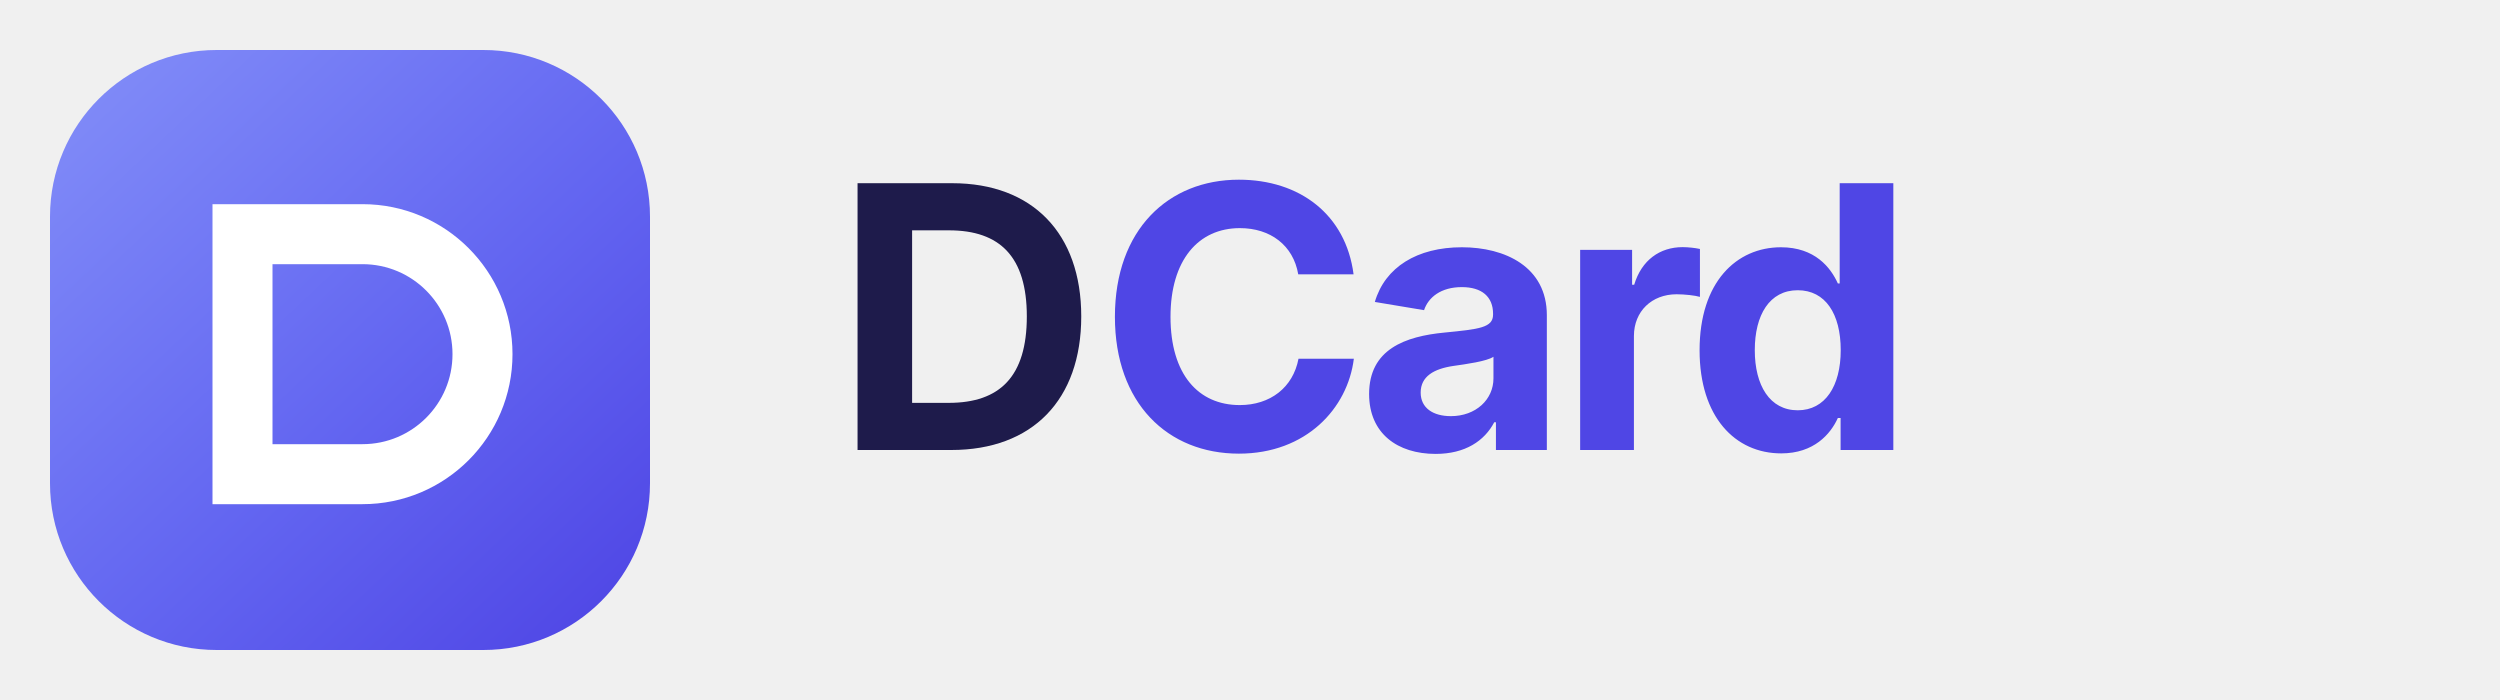
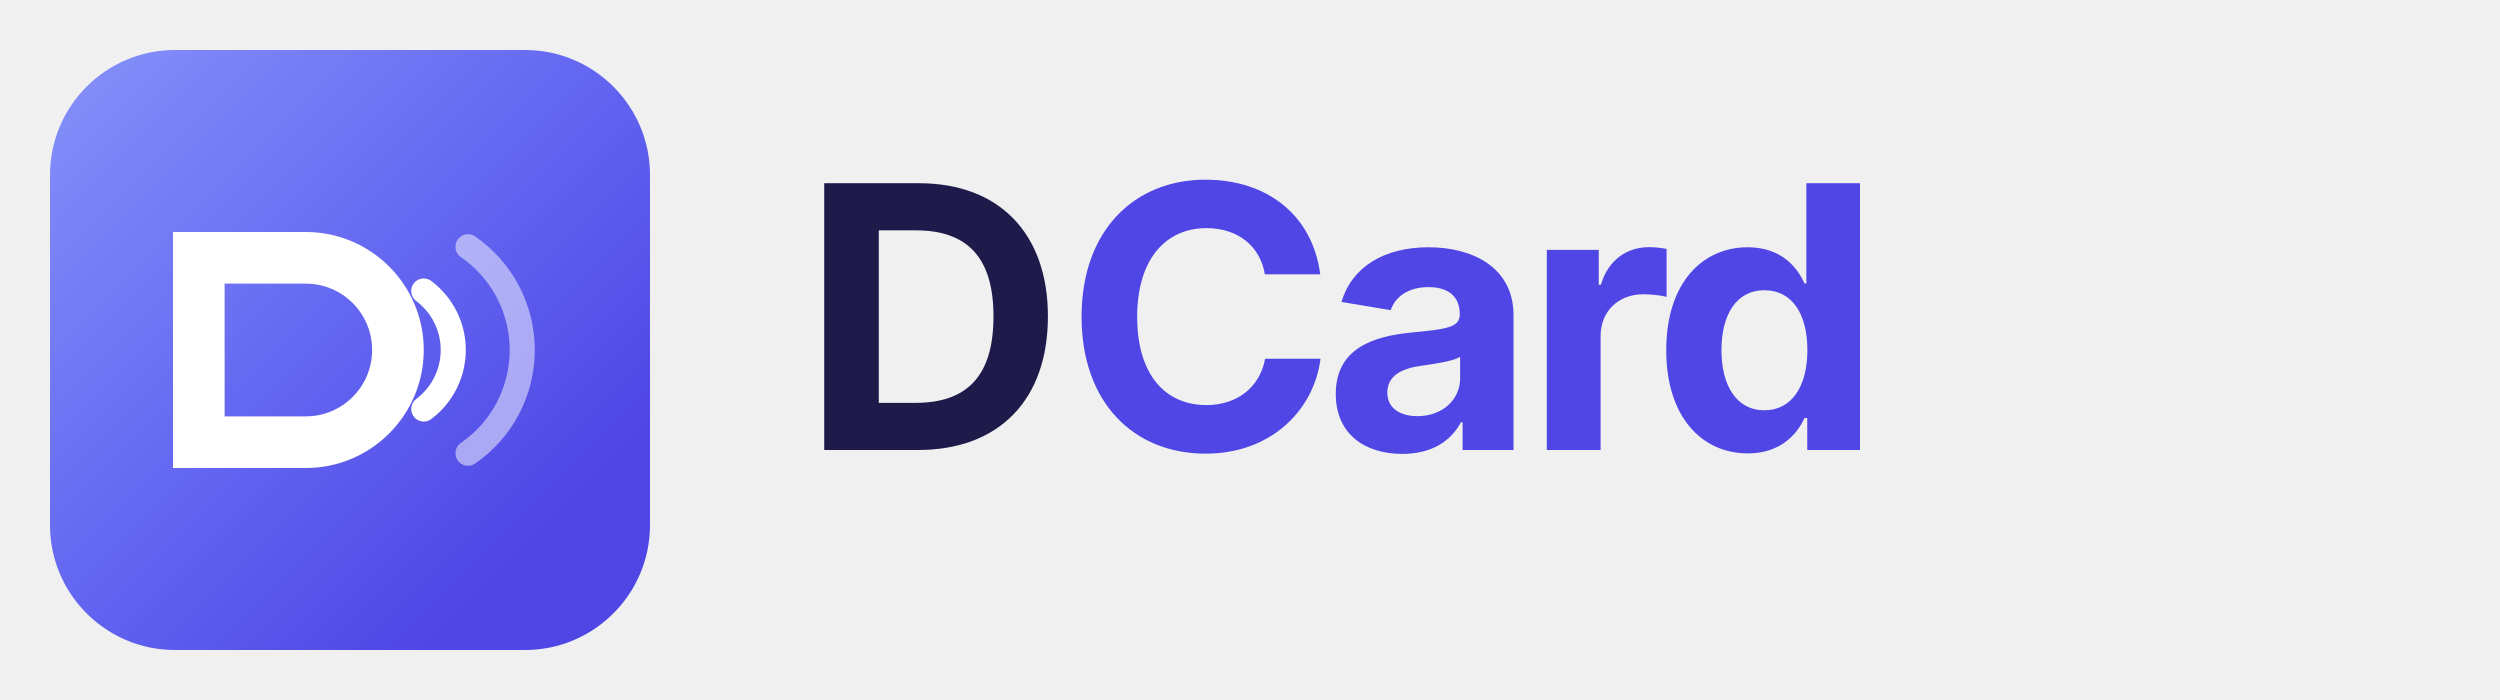
<svg xmlns="http://www.w3.org/2000/svg" width="300" height="84" viewBox="0 0 300 84" fill="none" role="img" aria-label="DCard">
  <defs>
-     <linearGradient id="dcardLogo" x1="10" y1="8" x2="74" y2="76" gradientUnits="userSpaceOnUse">
+     <linearGradient id="dcardLogo" x1="6" y1="6" x2="78" y2="78" gradientUnits="userSpaceOnUse">
      <stop stop-color="#818CF8" />
      <stop offset="0.55" stop-color="#6366F1" />
      <stop offset="1" stop-color="#4F46E5" />
    </linearGradient>
  </defs>
-   <rect x="6" y="6" width="72" height="72" rx="20" fill="url(#dcardLogo)" />
-   <path fill-rule="evenodd" clip-rule="evenodd" d="M25 25 H43 A18 18 0 0 1 43 61 H25 Z M32.2 32.2 H43 A10.8 10.8 0 0 1 43 53.8 H32.2 Z" transform="translate(0.5 -0.5)" fill="#ffffff" />
-   <text x="100" y="54" font-family="'Sora','Inter',system-ui,-apple-system,Segoe UI,Roboto,sans-serif" font-size="44" font-weight="700" letter-spacing="-1.5" fill="#1E1B4B">D<tspan fill="#4F46E5">Card</tspan>
+   <g transform="translate(6 6) scale(0.75)">
+     <rect x="0" y="0" width="96" height="96" rx="20" fill="url(#dcardLogo)" />
+     <g transform="translate(48 48) scale(1.18) translate(-48 -48)">
+       <path fill-rule="evenodd" clip-rule="evenodd" d="M24 32 H42 A16 16 0 0 1 42 64 H24 Z M31 39 H42 A9 9 0 0 1 42 57 H31 Z" fill="#ffffff" />
+       <g fill="none" stroke="#ffffff" stroke-linecap="round">
+         <path d="M58 40 A10 10 0 0 1 58 56" stroke-width="3.4" />
+         <path d="M64 34 A17 17 0 0 1 64 62" stroke-width="3.4" opacity="0.5" />
+       </g>
+     </g>
+   </g>
+   <text x="96" y="54" font-family="'Sora','Inter',system-ui,-apple-system,Segoe UI,Roboto,sans-serif" font-size="44" font-weight="700" letter-spacing="-1.5" fill="#1E1B4B">D<tspan fill="#4F46E5">Card</tspan>
  </text>
</svg>
